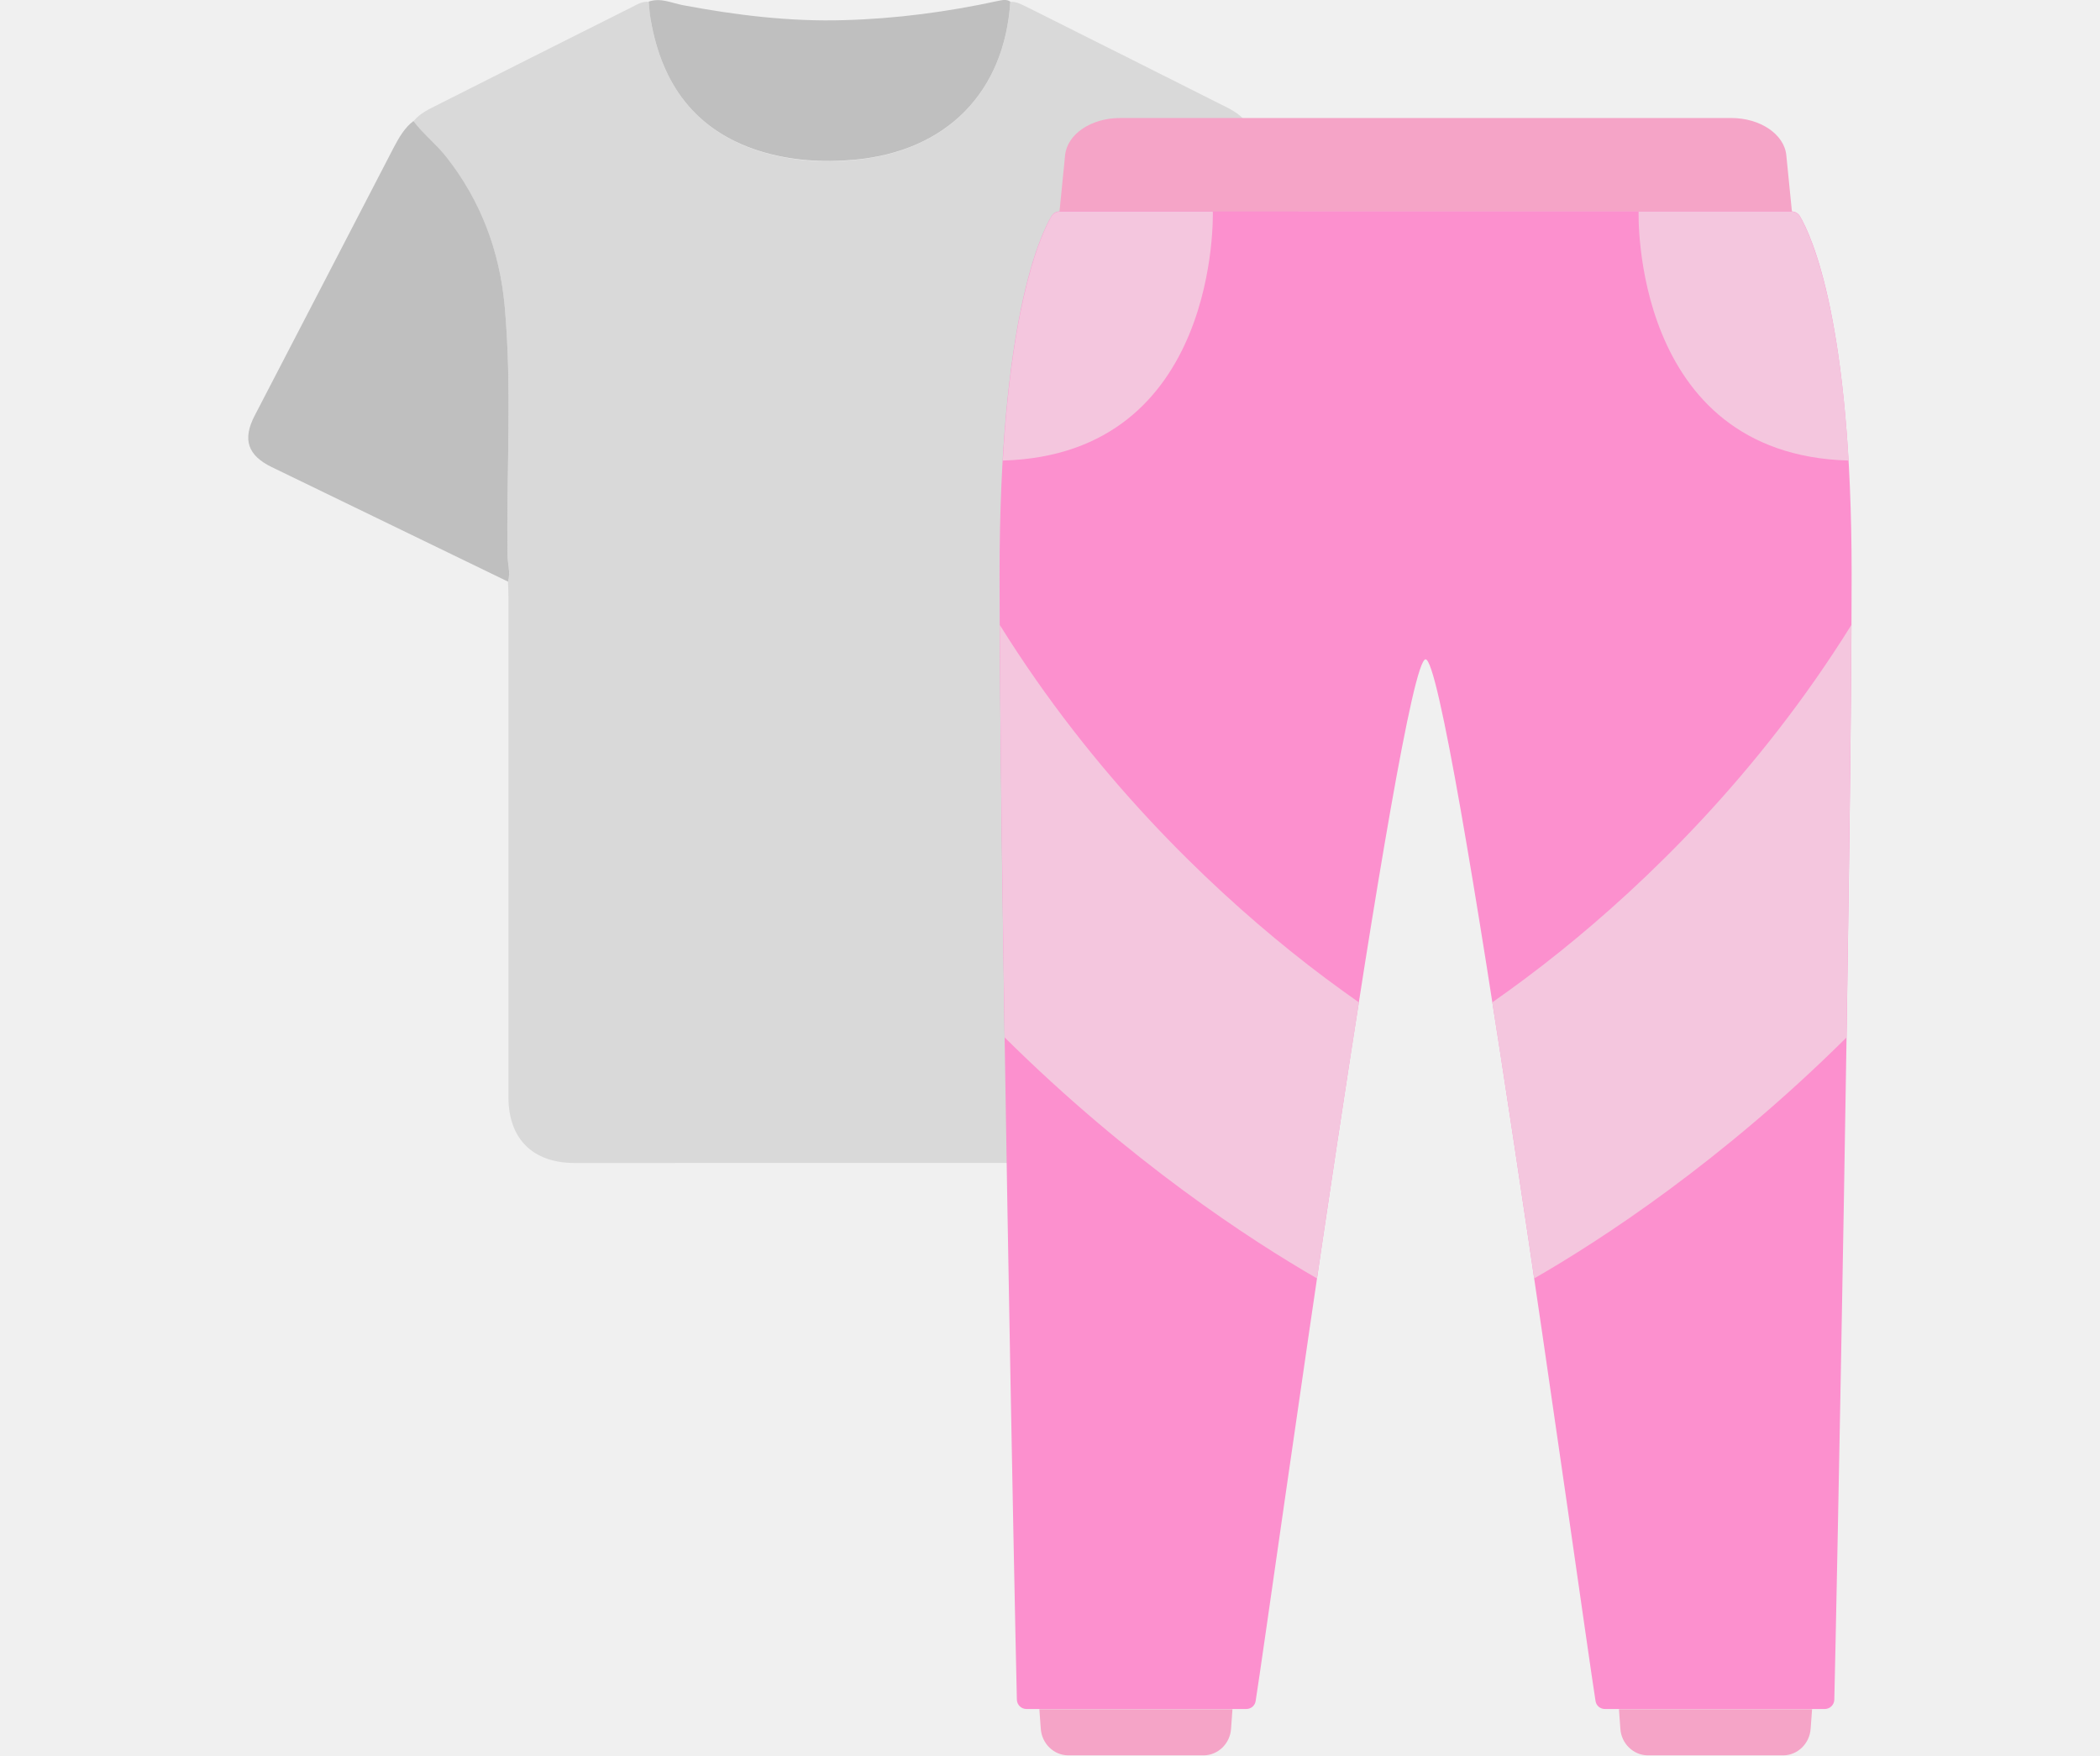
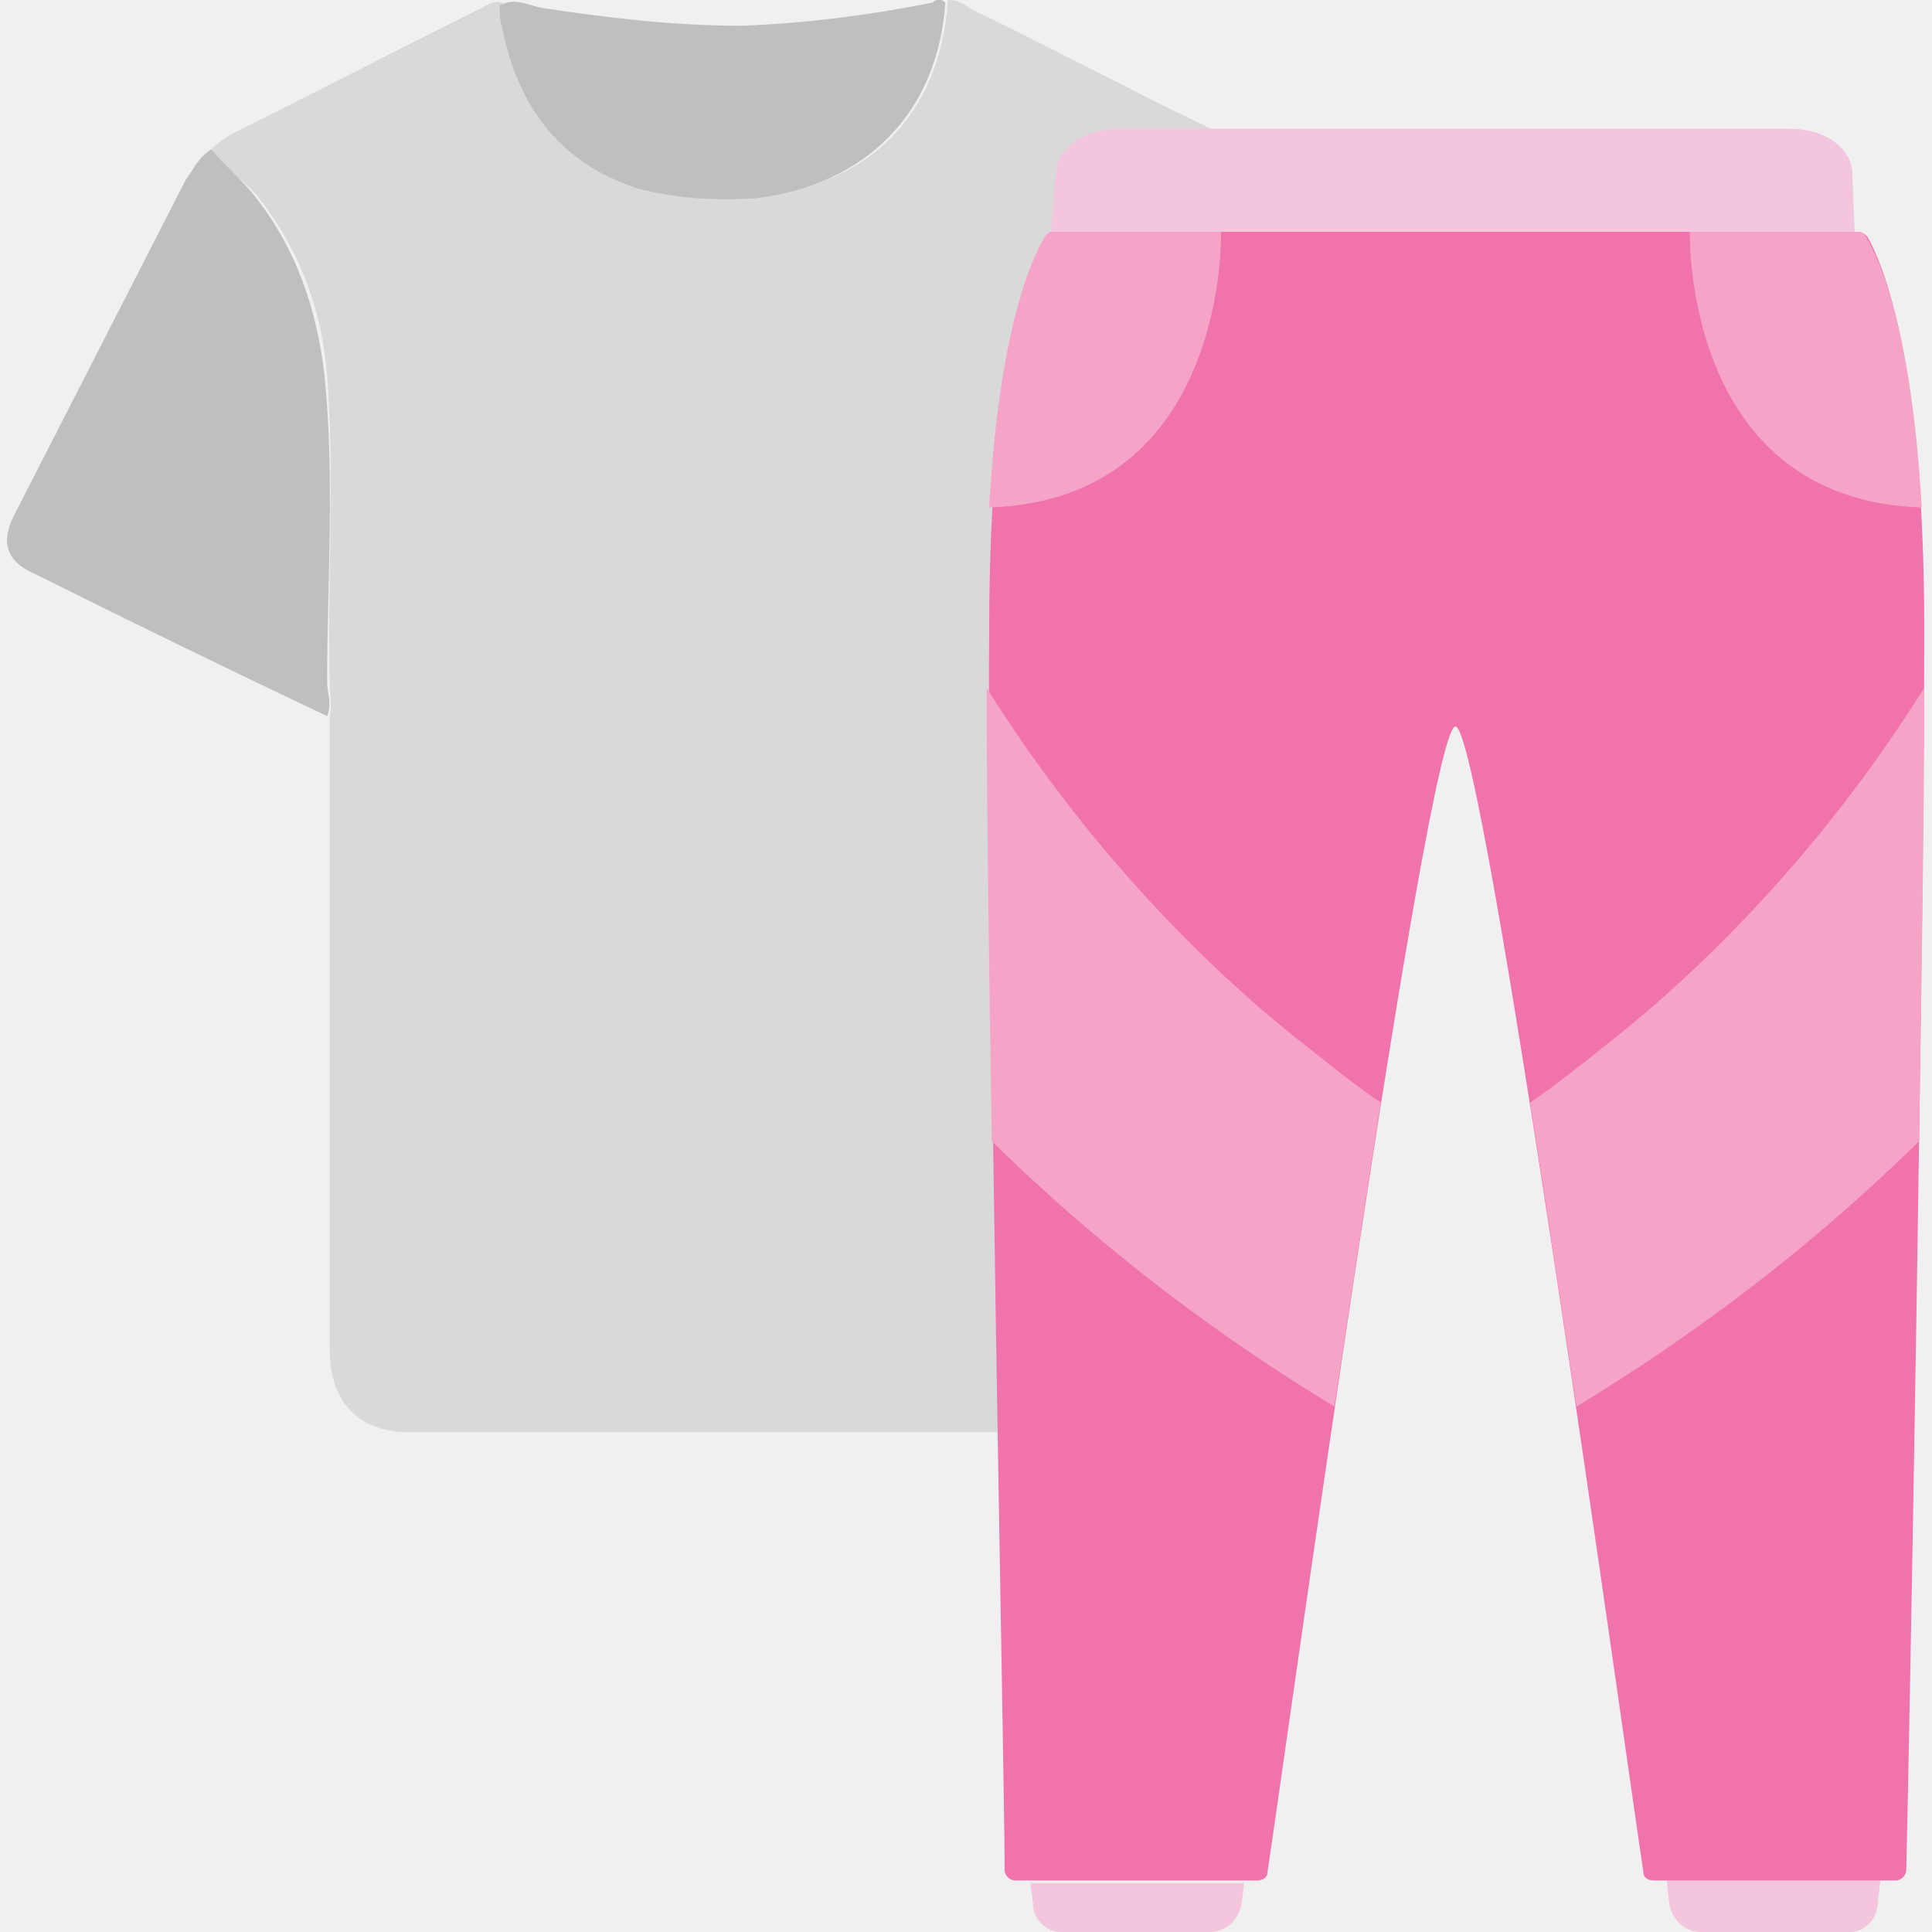
- <svg xmlns="http://www.w3.org/2000/svg" version="1.1" id="Capa_1" x="0px" y="0px" viewBox="0 0 89.71 74.97" style="enable-background:new 0 0 89.71 74.97;" xml:space="preserve">
+ <svg xmlns="http://www.w3.org/2000/svg" version="1.1" id="Capa_1" x="0px" y="0px" viewBox="0 0 75 75" style="enable-background:new 0 0 75 75;" xml:space="preserve">
  <style type="text/css">
	.st0{fill:#D9D9D9;}
	.st1{fill:#BFBFBF;}
- 	.st2{fill:#F5A4C7;}
+ 	.st2{fill:#F4C6DE;}
	.st3{fill:none;}
- 	.st4{fill:#FC90CE;}
- 	.st5{fill:#F4C6DE;}
+ 	.st4{fill:#F173AC;}
+ 	.st5{fill:#F5A4C7;}
	.st6{fill:#FFFFFF;}
- 	.st7{fill:#F45B6A;}
- 	.st8{fill:#F173AC;}
- 	.st9{fill:#007CC3;}
- 	.st10{fill-rule:evenodd;clip-rule:evenodd;fill:#F173AC;}
+ 	.st7{fill:#007CC3;}
+ 	.st8{fill:#F45B6A;}
+ 	.st9{fill:none;stroke:#F45B6A;stroke-width:5.553;stroke-miterlimit:10;}
+ 	.st10{fill:#999999;}
+ 	.st11{fill:#F8C5B0;}
+ 	.st12{fill:#42210B;}
</style>
  <g>
    <g>
-       <path class="st0" d="M49.2,24.79c-0.11,0.2-0.07,0.43-0.07,0.64c0,7.12-0.01,14.24,0,21.36c0,0.9-0.22,1.68-0.93,2.28    c-0.57,0.48-1.24,0.61-1.96,0.6c-6.3-0.01-12.6,0-18.91,0c-0.94,0-1.87,0-2.81,0c-1.77-0.01-2.8-1.04-2.8-2.81    c0-7.12,0-14.24,0-21.36c0-0.22-0.01-0.43-0.02-0.65c0.12-0.38-0.02-0.76-0.02-1.14c-0.05-3.54,0.2-7.09-0.12-10.62    c-0.21-2.33-1.01-4.49-2.48-6.36c-0.44-0.55-1-0.98-1.42-1.55c0.24-0.29,0.56-0.47,0.89-0.63c2.82-1.42,5.63-2.84,8.45-4.25    c0.22-0.11,0.44-0.25,0.71-0.22c0.03,0.26,0.05,0.53,0.09,0.79c0.48,2.73,1.91,4.71,4.62,5.58c1.33,0.42,2.7,0.52,4.11,0.38    c3.9-0.37,6.38-2.88,6.63-6.75c0.28-0.02,0.51,0.13,0.75,0.24c2.74,1.37,5.49,2.75,8.23,4.13c0.39,0.19,0.78,0.38,1.07,0.73    c-0.55,0.67-1.23,1.22-1.73,1.94c-1.49,2.14-2.21,4.54-2.28,7.1c-0.08,2.94-0.03,5.88-0.03,8.82    C49.17,23.62,49.19,24.2,49.2,24.79z" />
-       <path class="st1" d="M17.66,5.17c0.42,0.56,0.98,0.99,1.42,1.55c1.47,1.87,2.27,4.03,2.48,6.36c0.32,3.53,0.07,7.08,0.12,10.62    c0,0.38,0.14,0.76,0.02,1.14c-3.36-1.63-6.73-3.26-10.09-4.89c-1.03-0.5-1.26-1.18-0.73-2.2c1.98-3.82,3.97-7.64,5.95-11.47    C17.05,5.87,17.28,5.46,17.66,5.17z" />
-       <path class="st1" d="M49.2,24.79c-0.01-0.58-0.03-1.17-0.03-1.75c0-2.94-0.05-5.88,0.03-8.82c0.07-2.57,0.79-4.97,2.28-7.1    c0.5-0.72,1.18-1.27,1.73-1.94c0.37,0.28,0.59,0.67,0.8,1.07c1.99,3.83,3.98,7.67,5.97,11.5c0.53,1.02,0.31,1.71-0.72,2.2    c-3.21,1.56-6.42,3.11-9.64,4.67C49.48,24.68,49.34,24.73,49.2,24.79z" />
-       <path class="st1" d="M43.16,0.07c-0.25,3.88-2.73,6.38-6.63,6.75c-1.4,0.13-2.78,0.04-4.11-0.38c-2.72-0.87-4.14-2.84-4.62-5.58    c-0.05-0.26-0.06-0.53-0.09-0.79c0.51-0.18,0.98,0.06,1.46,0.15c2.28,0.43,4.58,0.71,6.89,0.64c2.21-0.06,4.41-0.35,6.57-0.82    C42.81,0.01,42.98-0.05,43.16,0.07z" />
+       <path class="st0" d="M43.5,27.7c-0.1,0.2-0.1,0.5-0.1,0.7c0,8,0,15.9,0,23.9c0,1-0.2,1.9-1,2.6c-0.6,0.5-1.4,0.7-2.2,0.7    c-7.1,0-14.1,0-21.2,0c-1,0-2.1,0-3.1,0c-2,0-3.1-1.2-3.1-3.2c0-8,0-15.9,0-23.9c0-0.2,0-0.5,0-0.7c0.1-0.4,0-0.9,0-1.3    c-0.1-4,0.2-7.9-0.1-11.9c-0.2-2.6-1.1-5-2.8-7.1C9.3,6.9,8.6,6.4,8.2,5.8c0.3-0.3,0.6-0.5,1-0.7c3.2-1.6,6.3-3.2,9.5-4.8    c0.2-0.1,0.5-0.3,0.8-0.2c0,0.3,0.1,0.6,0.1,0.9c0.5,3.1,2.1,5.3,5.2,6.2c1.5,0.5,3,0.6,4.6,0.4c4.4-0.4,7.1-3.2,7.4-7.6    c0.3,0,0.6,0.1,0.8,0.3c3.1,1.5,6.1,3.1,9.2,4.6c0.4,0.2,0.9,0.4,1.2,0.8C47.3,6.5,46.6,7.2,46,8c-1.7,2.4-2.5,5.1-2.5,7.9    c-0.1,3.3,0,6.6,0,9.9C43.4,26.4,43.5,27.1,43.5,27.7z" />
+       <path class="st1" d="M8.2,5.8c0.5,0.6,1.1,1.1,1.6,1.7c1.7,2.1,2.5,4.5,2.8,7.1c0.4,4,0.1,7.9,0.1,11.9c0,0.4,0.2,0.8,0,1.3    C8.9,26,5.2,24.2,1.4,22.3C0.2,21.8,0,21,0.6,19.9C2.8,15.6,5,11.3,7.2,7C7.5,6.6,7.7,6.1,8.2,5.8z" />
+       <path class="st1" d="M43.5,27.7c0-0.7,0-1.3,0-2c0-3.3-0.1-6.6,0-9.9C43.5,13,44.3,10.4,46,8c0.6-0.8,1.3-1.4,1.9-2.2    c0.4,0.3,0.7,0.8,0.9,1.2c2.2,4.3,4.5,8.6,6.7,12.9c0.6,1.1,0.3,1.9-0.8,2.5c-3.6,1.7-7.2,3.5-10.8,5.2    C43.8,27.6,43.6,27.7,43.5,27.7z" />
+       <path class="st1" d="M36.7,0.1c-0.3,4.3-3.1,7.1-7.4,7.6c-1.6,0.1-3.1,0-4.6-0.4c-3-1-4.6-3.2-5.2-6.2c-0.1-0.3-0.1-0.6-0.1-0.9    C20-0.1,20.5,0.2,21,0.3C23.6,0.7,26.2,1,28.8,1c2.5-0.1,4.9-0.4,7.4-0.9C36.3,0,36.5-0.1,36.7,0.1z" />
    </g>
    <g>
-       <path class="st2" d="M76.17,74.97H70.4c-0.62,0-1.14-0.5-1.18-1.14L69.16,73h8.25l-0.06,0.82C77.31,74.47,76.79,74.97,76.17,74.97    z" />
-       <path class="st2" d="M76.31,6.63c-0.09-0.9-1.12-1.59-2.35-1.59H60.9H47.85c-1.24,0-2.26,0.69-2.35,1.59l-0.24,2.41H60.9h15.65    L76.31,6.63z" />
-       <path class="st4" d="M76.89,9.23c-0.07-0.12-0.21-0.2-0.35-0.2H60.9H45.27c-0.14,0-0.27,0.07-0.35,0.2    c-0.49,0.83-2.22,4.5-2.22,15.28c0,11.73,0.65,44.49,0.74,48.09c0.01,0.22,0.19,0.39,0.41,0.39h9.39c0.2,0,0.37-0.14,0.4-0.34    c0.61-3.85,6.2-44.49,7.26-44.49s6.65,40.64,7.26,44.49c0.03,0.2,0.2,0.34,0.4,0.34h9.39c0.22,0,0.4-0.17,0.41-0.39    c0.09-3.6,0.74-36.36,0.74-48.09C79.1,13.73,77.38,10.06,76.89,9.23z" />
-       <path class="st2" d="M45.64,74.97h5.77c0.62,0,1.14-0.5,1.18-1.14L52.65,73H44.4l0.06,0.82C44.5,74.47,45.02,74.97,45.64,74.97z" />
-       <path class="st5" d="M78.97,19.67c-0.41-7.08-1.68-9.74-2.08-10.43c-0.07-0.12-0.21-0.2-0.35-0.2H70    C70,9.04,69.67,19.41,78.97,19.67z" />
-       <path class="st5" d="M42.84,19.67c0.41-7.08,1.68-9.74,2.08-10.43c0.07-0.12,0.21-0.2,0.35-0.2h6.54    C51.81,9.04,52.14,19.41,42.84,19.67z" />
-       <path class="st5" d="M78.88,44.31c0.1-6.65,0.19-13.09,0.21-17.62c-4,6.43-8.85,11.06-12.42,13.93c-1.03,0.83-2.02,1.56-2.92,2.19    c0.59,3.76,1.21,7.86,1.79,11.79C68.41,52.95,73.54,49.61,78.88,44.31z" />
-       <path class="st5" d="M42.92,44.31c-0.1-6.65-0.19-13.09-0.21-17.62c4,6.43,8.85,11.06,12.42,13.93c1.03,0.83,2.02,1.56,2.92,2.19    c-0.59,3.76-1.21,7.86-1.79,11.79C53.4,52.95,48.27,49.61,42.92,44.31z" />
+       <path class="st2" d="M71.8,75H66c-0.6,0-1.1-0.5-1.2-1.1L64.7,73H73l-0.1,0.8C72.9,74.5,72.4,75,71.8,75z" />
+       <path class="st2" d="M71.9,6.6C71.8,5.7,70.8,5,69.5,5H56.5H43.4c-1.2,0-2.3,0.7-2.4,1.6L40.8,9h15.6h15.6L71.9,6.6z" />
+       <path class="st4" d="M72.5,9.2C72.4,9.1,72.3,9,72.1,9H56.5H40.9c-0.1,0-0.3,0.1-0.3,0.2c-0.5,0.8-2.2,4.5-2.2,15.3    C38.3,36.2,39,69,39,72.6c0,0.2,0.2,0.4,0.4,0.4h9.4c0.2,0,0.4-0.1,0.4-0.3c0.6-3.9,6.2-44.5,7.3-44.5s6.7,40.6,7.3,44.5    c0,0.2,0.2,0.3,0.4,0.3h9.4c0.2,0,0.4-0.2,0.4-0.4c0.1-3.6,0.7-36.4,0.7-48.1C74.7,13.7,73,10.1,72.5,9.2z" />
+       <path class="st2" d="M41.2,75H47c0.6,0,1.1-0.5,1.2-1.1l0.1-0.8H40l0.1,0.8C40.1,74.5,40.6,75,41.2,75z" />
+       <path class="st5" d="M74.6,19.7c-0.4-7.1-1.7-9.7-2.1-10.4C72.4,9.1,72.3,9,72.1,9h-6.5C65.6,9,65.3,19.4,74.6,19.7z" />
+       <path class="st5" d="M38.4,19.7c0.4-7.1,1.7-9.7,2.1-10.4C40.6,9.1,40.7,9,40.9,9h6.5C47.4,9,47.7,19.4,38.4,19.7z" />
+       <path class="st5" d="M74.5,44.3c0.1-6.6,0.2-13.1,0.2-17.6c-4,6.4-8.8,11.1-12.4,13.9c-1,0.8-2,1.6-2.9,2.2    c0.6,3.8,1.2,7.9,1.8,11.8C64,52.9,69.1,49.6,74.5,44.3z" />
+       <path class="st5" d="M38.5,44.3c-0.1-6.6-0.2-13.1-0.2-17.6c4,6.4,8.8,11.1,12.4,13.9c1,0.8,2,1.6,2.9,2.2    c-0.6,3.8-1.2,7.9-1.8,11.8C49,52.9,43.9,49.6,38.5,44.3z" />
    </g>
  </g>
</svg>
